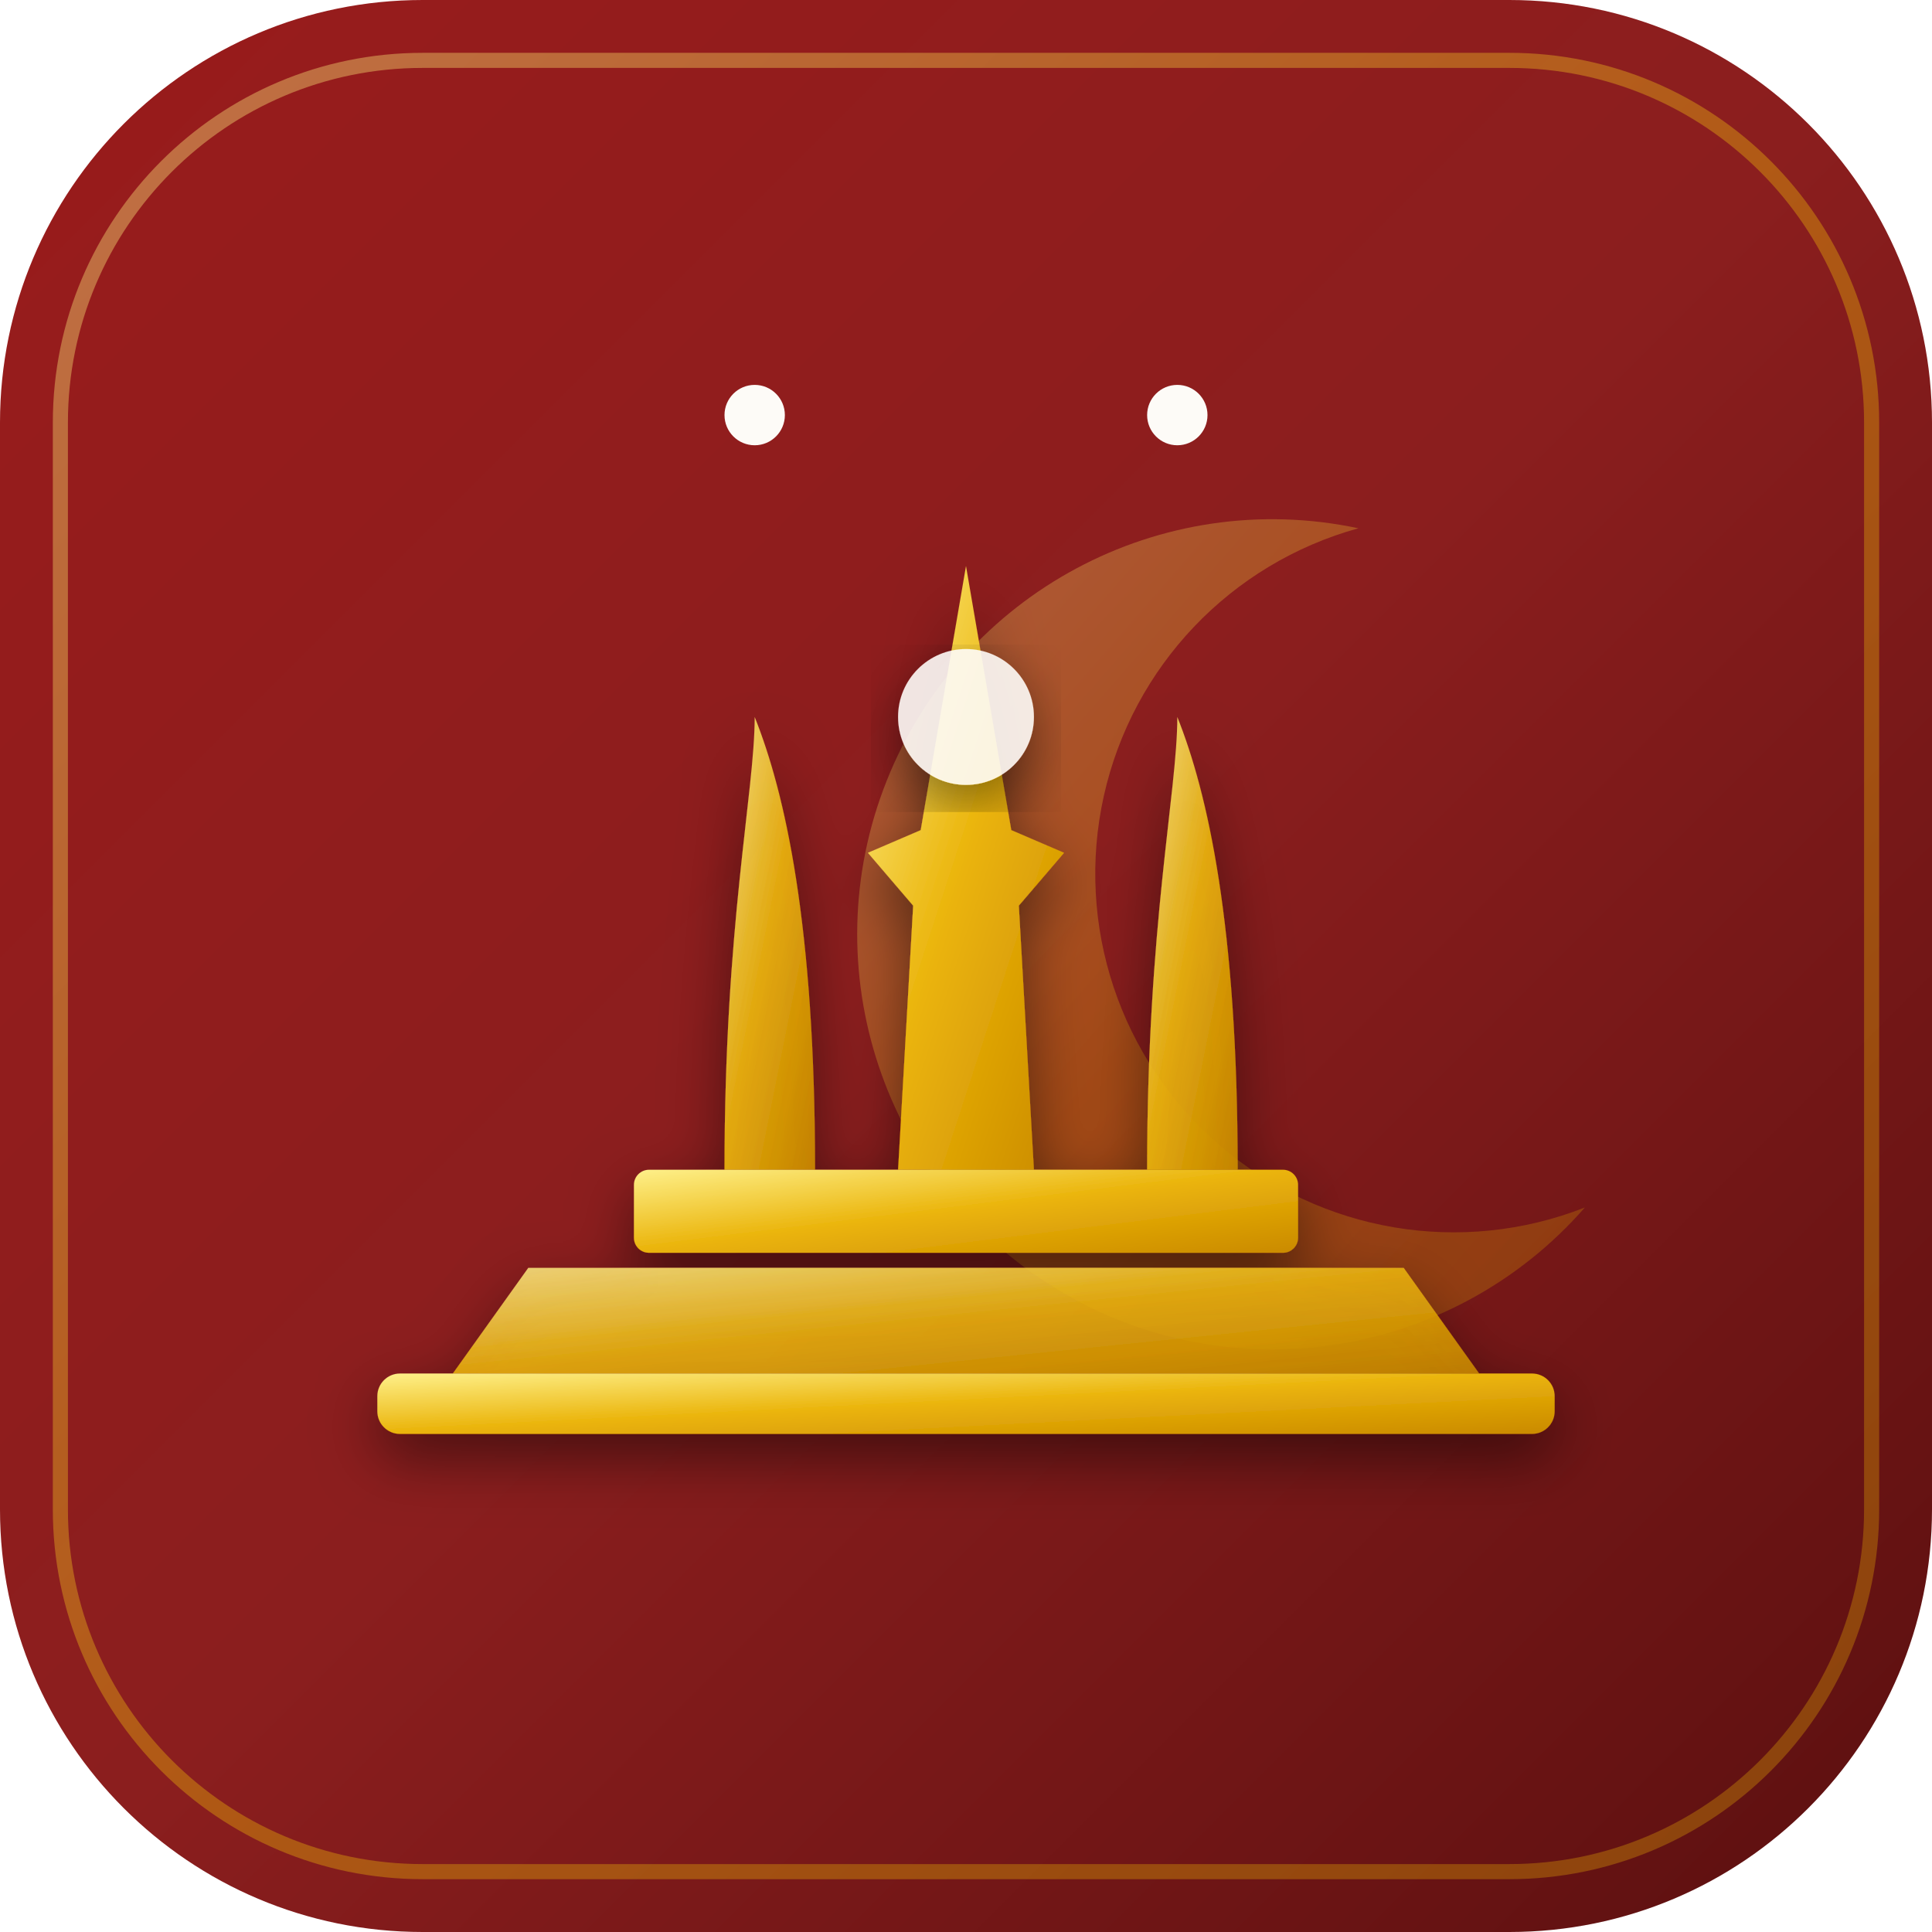
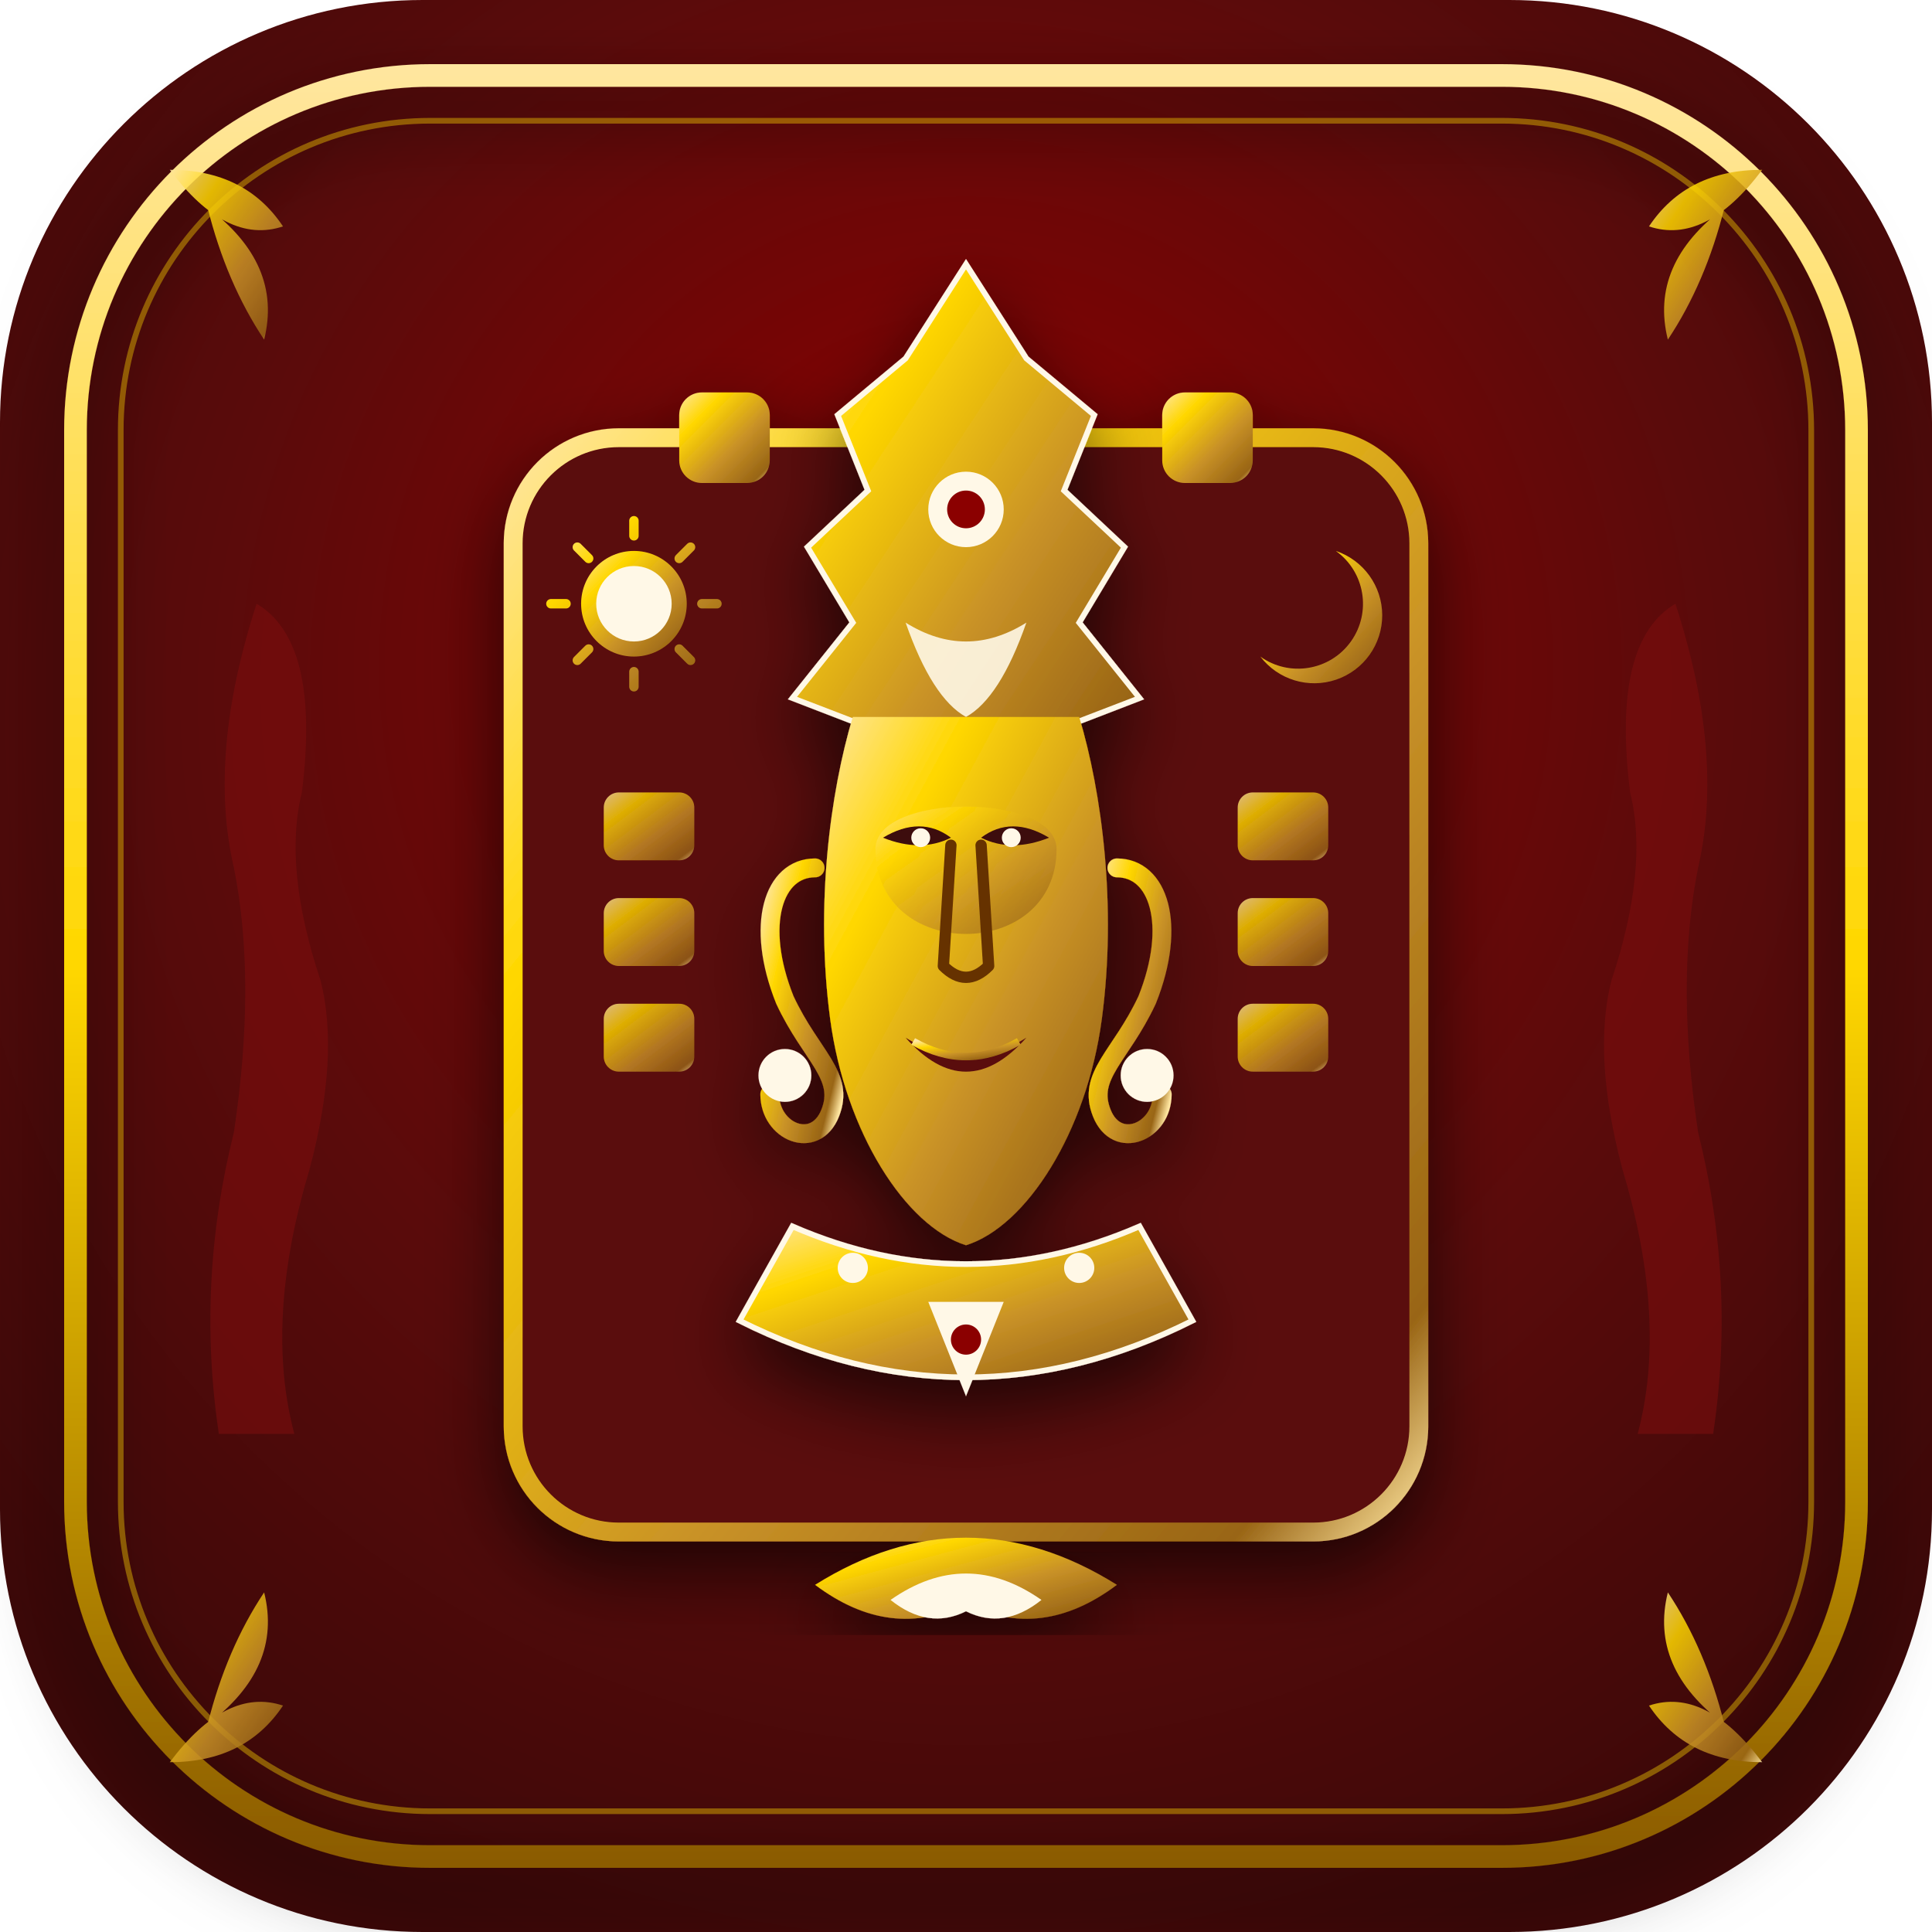
<svg xmlns="http://www.w3.org/2000/svg" viewBox="0 0 512 512" width="512" height="512">
  <defs>
-     <linearGradient id="bg" x1="0%" y1="0%" x2="100%" y2="100%">
-       <stop offset="0%" stop-color="#991b1b" />
-       <stop offset="50%" stop-color="#8b1e1e" />
-       <stop offset="100%" stop-color="#5a0f0f" />
+     <radialGradient id="bgGrad" cx="50%" cy="40%" r="65%" fx="50%" fy="30%">
+       <stop offset="0%" stop-color="#8B0000" />
+       <stop offset="60%" stop-color="#5A0B0B" />
+       <stop offset="100%" stop-color="#3D0808" />
+     </radialGradient>
+     <linearGradient id="goldGrad" x1="0%" y1="0%" x2="100%" y2="100%">
+       <stop offset="0%" stop-color="#FFE6A0" />
+       <stop offset="25%" stop-color="#FFD700" />
+       <stop offset="60%" stop-color="#C99227" />
+       <stop offset="90%" stop-color="#996515" />
+       <stop offset="100%" stop-color="#FFE6A0" />
    </linearGradient>
-     <linearGradient id="gold" x1="0%" y1="0%" x2="100%" y2="100%">
-       <stop offset="0%" stop-color="#fef08a" />
-       <stop offset="50%" stop-color="#eab308" />
-       <stop offset="100%" stop-color="#ca8a04" />
+     <linearGradient id="rimGrad" x1="0%" y1="0%" x2="0%" y2="100%">
+       <stop offset="0%" stop-color="#FFE6A0" />
+       <stop offset="50%" stop-color="#FFD700" />
+       <stop offset="100%" stop-color="#8A5A00" />
    </linearGradient>
-     <filter id="shadow" x="-20%" y="-20%" width="140%" height="140%">
-       <feDropShadow dx="0" dy="6" stdDeviation="8" flood-color="#000" flood-opacity="0.5" />
+     <filter id="royalShadow" x="-20%" y="-20%" width="140%" height="140%">
+       <feDropShadow dx="0" dy="8" stdDeviation="10" flood-color="#000000" flood-opacity="0.65" />
+     </filter>
+     <filter id="goldGlow" x="-20%" y="-20%" width="140%" height="140%">
+       <feGaussianBlur stdDeviation="4" result="blur" />
+       <feComposite in="SourceGraphic" in2="blur" operator="over" />
    </filter>
  </defs>
-   <rect width="512" height="512" rx="112" fill="url(#bg)" />
-   <rect x="16" y="16" width="480" height="480" rx="96" fill="none" stroke="url(#gold)" stroke-width="4" stroke-opacity="0.4" />
-   <path d="M 160,110 L 352,110" stroke="url(#gold)" stroke-width="8" stroke-linecap="round" opacity="0.8" />
-   <circle cx="200" cy="110" r="8" fill="#fdfbf7" />
-   <circle cx="312" cy="110" r="8" fill="#fdfbf7" />
-   <path d="M 360,140 A 110,110 0 1 0 420,320 A 95,95 0 1 1 360,140 Z" fill="url(#gold)" opacity="0.3" />
-   <g fill="url(#gold)" filter="url(#shadow)">
-     <path d="M 256,150 L 268,220 L 282,226 L 270,240 L 274,310 L 238,310 L 242,240 L 230,226 L 244,220 Z" />
-     <path d="M 200,190 C 208,210 216,245 216,310 L 192,310 C 192,245 200,210 200,190 Z" opacity="0.9" />
-     <path d="M 312,190 C 320,210 328,245 328,310 L 304,310 C 304,245 312,210 312,190 Z" opacity="0.9" />
-     <rect x="168" y="310" width="176" height="22" rx="4" />
-     <path d="M 140,336 L 372,336 L 392,364 L 120,364 Z" opacity="0.85" />
-     <rect x="100" y="364" width="312" height="16" rx="6" />
+   <rect width="512" height="512" rx="112" fill="url(#bgGrad)" />
+   <rect x="20" y="20" width="472" height="472" rx="94" fill="none" stroke="url(#rimGrad)" stroke-width="6" filter="url(#royalShadow)" />
+   <rect x="32" y="32" width="448" height="448" rx="82" fill="none" stroke="#FFD700" stroke-width="1.5" stroke-opacity="0.4" />
+   <g fill="url(#goldGrad)" opacity="0.85">
+     <path d="M 45,45 Q 65,45 75,60 Q 60,65 45,45 Z M 55,55 Q 75,70 70,90 Q 60,75 55,55 Z" />
+     <path d="M 467,45 Q 447,45 437,60 Q 452,65 467,45 Z M 457,55 Q 437,70 442,90 Q 452,75 457,55 Z" />
+     <path d="M 45,467 Q 65,467 75,452 Q 60,447 45,467 Z M 55,457 Q 75,442 70,422 Q 60,437 55,457 Z" />
+     <path d="M 467,467 Q 447,467 437,452 Q 452,447 467,467 Z M 457,457 Q 437,442 442,422 Q 452,437 457,457 Z" />
  </g>
-   <circle cx="256" cy="190" r="18" fill="#fdfbf7" opacity="0.9" filter="url(#shadow)" />
+   <g fill="#7A0D0D" opacity="0.6">
+     <path d="M 68,160 Q 85,170 80,210 Q 75,230 85,260 Q 90,280 82,310 Q 70,350 78,380 L 58,380 Q 52,340 62,300 Q 68,260 62,230 Q 55,200 68,160 Z" />
+     <path d="M 444,160 Q 427,170 432,210 Q 437,230 427,260 Q 422,280 430,310 Q 442,350 434,380 L 454,380 Q 460,340 450,300 Q 444,260 450,230 Q 457,200 444,160 Z" />
+   </g>
+   <g filter="url(#royalShadow)">
+     <rect x="136" y="116" width="240" height="290" rx="28" fill="#5A0B0B" stroke="url(#goldGrad)" stroke-width="5" />
+     <rect x="180" y="104" width="24" height="24" rx="6" fill="url(#goldGrad)" />
+     <rect x="308" y="104" width="24" height="24" rx="6" fill="url(#goldGrad)" />
+     <g transform="translate(168, 160)">
+       <circle cx="0" cy="0" r="14" fill="url(#goldGrad)" />
+       <circle cx="0" cy="0" r="10" fill="#FFF8E7" />
+       <path d="M 0,-18 L 0,-22 M 0,18 L 0,22 M -18,0 L -22,0 M 18,0 L 22,0 M -12,-12 L -15,-15 M 12,12 L 15,15 M -12,12 L -15,15 M 12,-12 L 15,-15" stroke="url(#goldGrad)" stroke-width="2.5" stroke-linecap="round" />
+     </g>
+     <g transform="translate(344, 160)">
+       <path d="M 10,-14 A 14,14 0 1 1 -10,14 A 18,18 0 1 0 10,-14 Z" fill="url(#goldGrad)" />
+     </g>
+     <rect x="160" y="210" width="24" height="18" rx="4" fill="url(#goldGrad)" opacity="0.8" />
+     <rect x="160" y="238" width="24" height="18" rx="4" fill="url(#goldGrad)" opacity="0.8" />
+     <rect x="160" y="266" width="24" height="18" rx="4" fill="url(#goldGrad)" opacity="0.8" />
+     <rect x="328" y="210" width="24" height="18" rx="4" fill="url(#goldGrad)" opacity="0.8" />
+     <rect x="328" y="238" width="24" height="18" rx="4" fill="url(#goldGrad)" opacity="0.8" />
+     <rect x="328" y="266" width="24" height="18" rx="4" fill="url(#goldGrad)" opacity="0.8" />
+   </g>
+   <g filter="url(#royalShadow)">
+     <path d="M 256,70               L 272,95 L 290,110 L 282,130 L 298,145 L 286,165 L 302,185 L 276,195              L 276,210 L 236,210 L 236,195              L 210,185 L 226,165 L 214,145 L 230,130 L 222,110 L 240,95 Z" fill="url(#goldGrad)" stroke="#FFF8E7" stroke-width="1.5" />
+     <circle cx="256" cy="135" r="10" fill="#FFF8E7" />
+     <circle cx="256" cy="135" r="5" fill="#8B0000" />
+     <path d="M 240,165 Q 256,175 272,165 Q 265,185 256,190 Q 247,185 240,165 Z" fill="#FFF8E7" opacity="0.9" />
+     <path d="M 226,190 C 220,210 216,240 220,270 C 224,300 240,325 256,330 C 272,325 288,300 292,270 C 296,240 292,210 286,190 Z" fill="url(#goldGrad)" />
+     <path d="M 232,225 C 232,255 280,255 280,225 C 280,210 232,210 232,225 Z" fill="url(#goldGrad)" opacity="0.7" />
+     <path d="M 234,222 Q 244,216 252,222 Q 244,226 234,222 Z" fill="#3D0808" />
+     <path d="M 260,222 Q 268,216 278,222 Q 268,226 260,222 Z" fill="#3D0808" />
+     <circle cx="244" cy="222" r="2.5" fill="#FFF8E7" />
+     <circle cx="268" cy="222" r="2.5" fill="#FFF8E7" />
+     <path d="M 252,224 L 250,256 Q 256,262 262,256 L 260,224" fill="none" stroke="#663300" stroke-width="3" stroke-linecap="round" stroke-linejoin="round" />
+     <path d="M 240,275 Q 256,285 272,275 Q 256,293 240,275 Z" fill="#5A0B0B" />
+     <path d="M 242,276 Q 256,284 270,276" fill="none" stroke="url(#goldGrad)" stroke-width="2" />
+     <path d="M 216,230 C 205,230 200,245 208,265 C 215,280 224,285 220,295 C 216,305 204,300 204,290" fill="none" stroke="url(#goldGrad)" stroke-width="5" stroke-linecap="round" />
+     <circle cx="208" cy="285" r="7" fill="#FFF8E7" />
+     <path d="M 296,230 C 307,230 312,245 304,265 C 297,280 288,285 292,295 C 296,305 308,300 308,290" fill="none" stroke="url(#goldGrad)" stroke-width="5" stroke-linecap="round" />
+     <circle cx="304" cy="285" r="7" fill="#FFF8E7" />
+     <path d="M 210,325 Q 256,345 302,325 L 316,350 Q 256,380 196,350 Z" fill="url(#goldGrad)" stroke="#FFF8E7" stroke-width="1.5" />
+     <path d="M 246,345 L 256,370 L 266,345 Z" fill="#FFF8E7" />
+     <circle cx="256" cy="355" r="4" fill="#8B0000" />
+     <circle cx="226" cy="336" r="4" fill="#FFF8E7" />
+     <circle cx="286" cy="336" r="4" fill="#FFF8E7" />
+   </g>
+   <g fill="url(#goldGrad)" filter="url(#royalShadow)">
+     <path d="M 216,420 Q 256,395 296,420 Q 276,435 256,425 Q 236,435 216,420 Z" />
+     <path d="M 236,424 Q 256,410 276,424 Q 266,432 256,427 Q 246,432 236,424 Z" fill="#FFF8E7" />
+   </g>
</svg>
